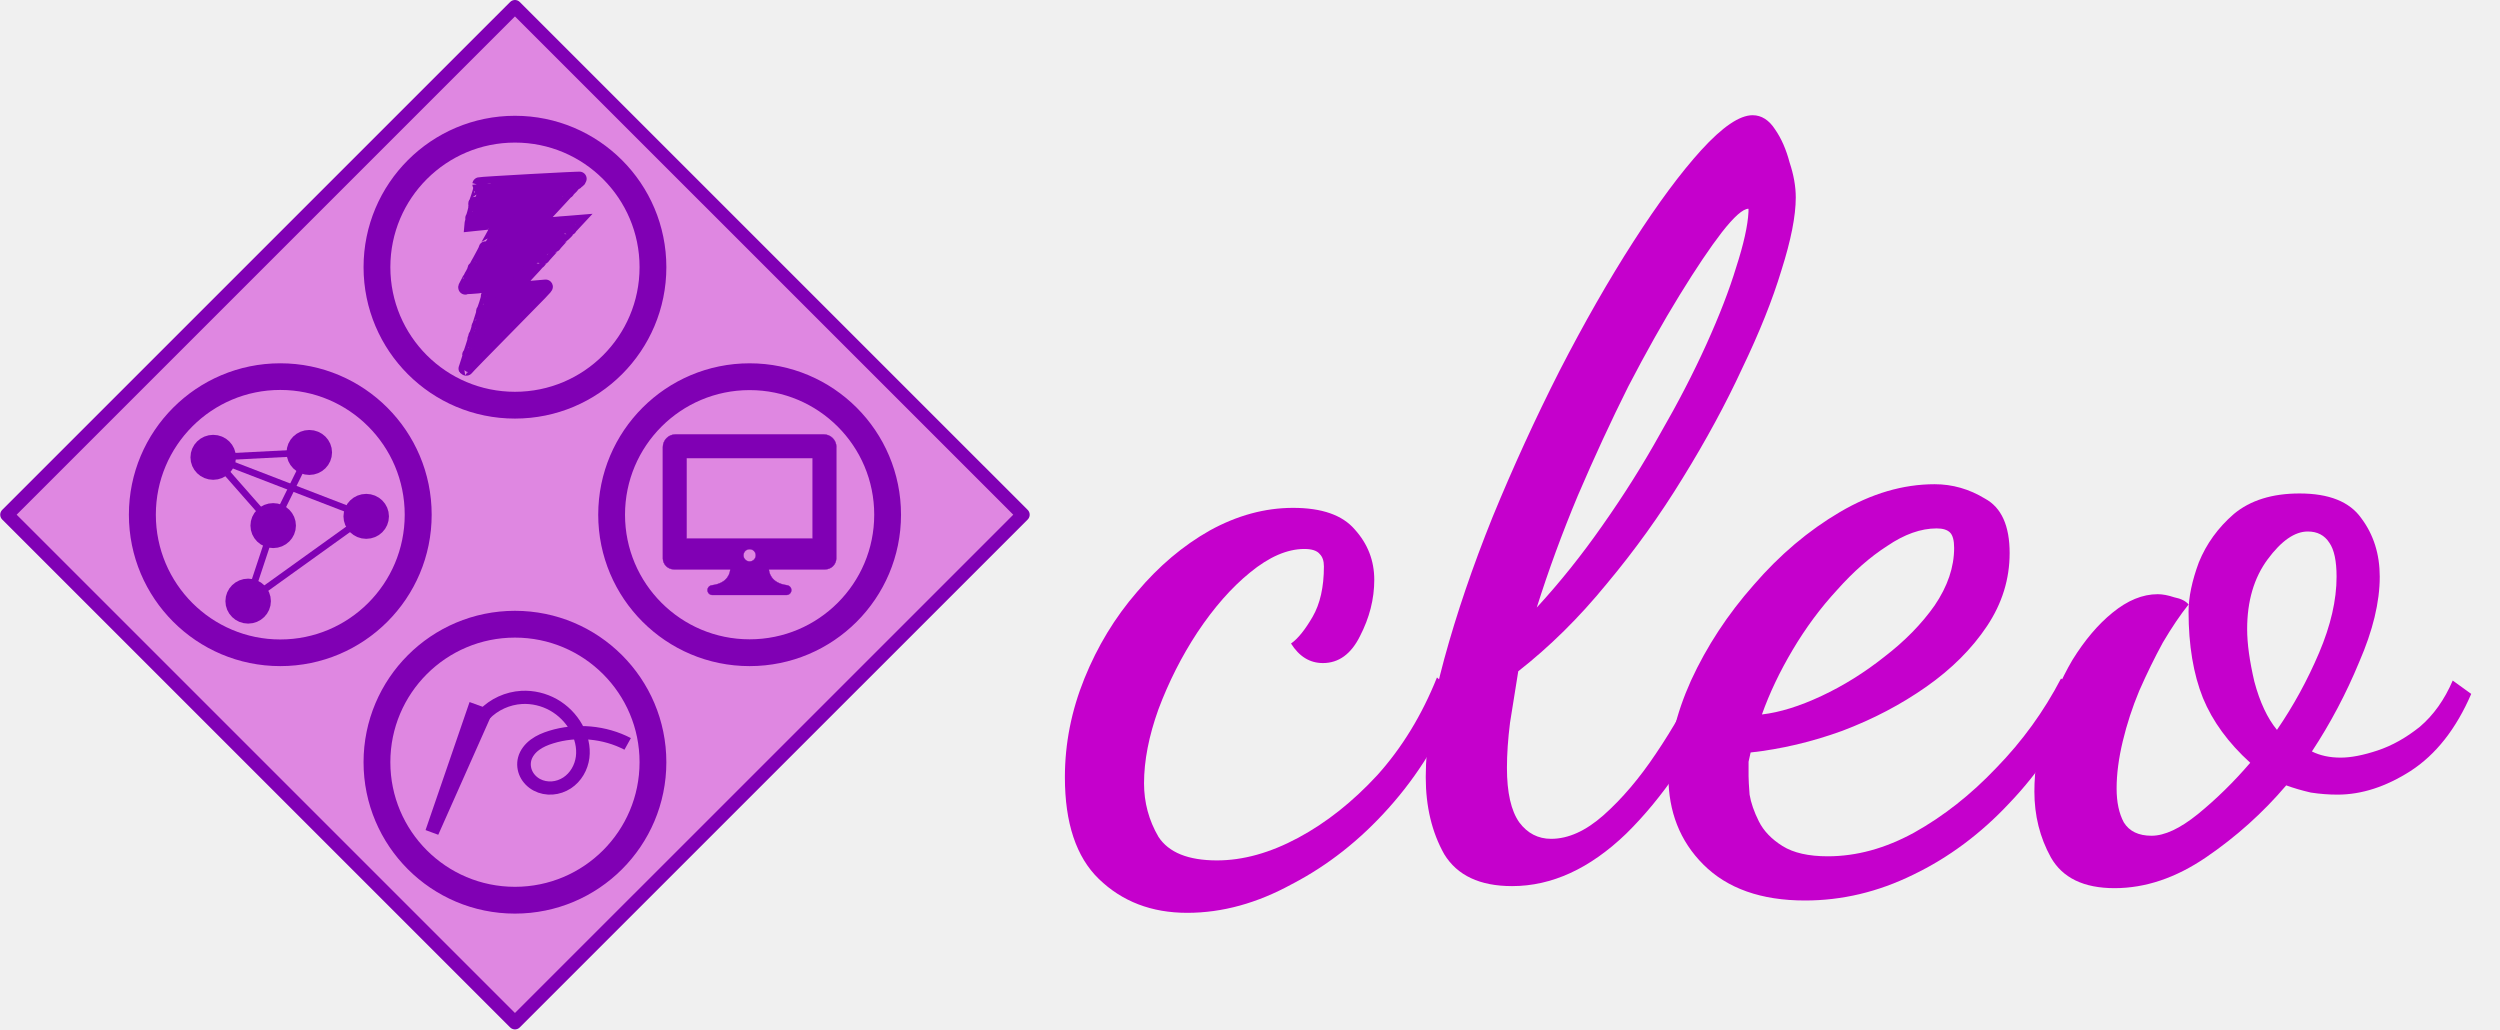
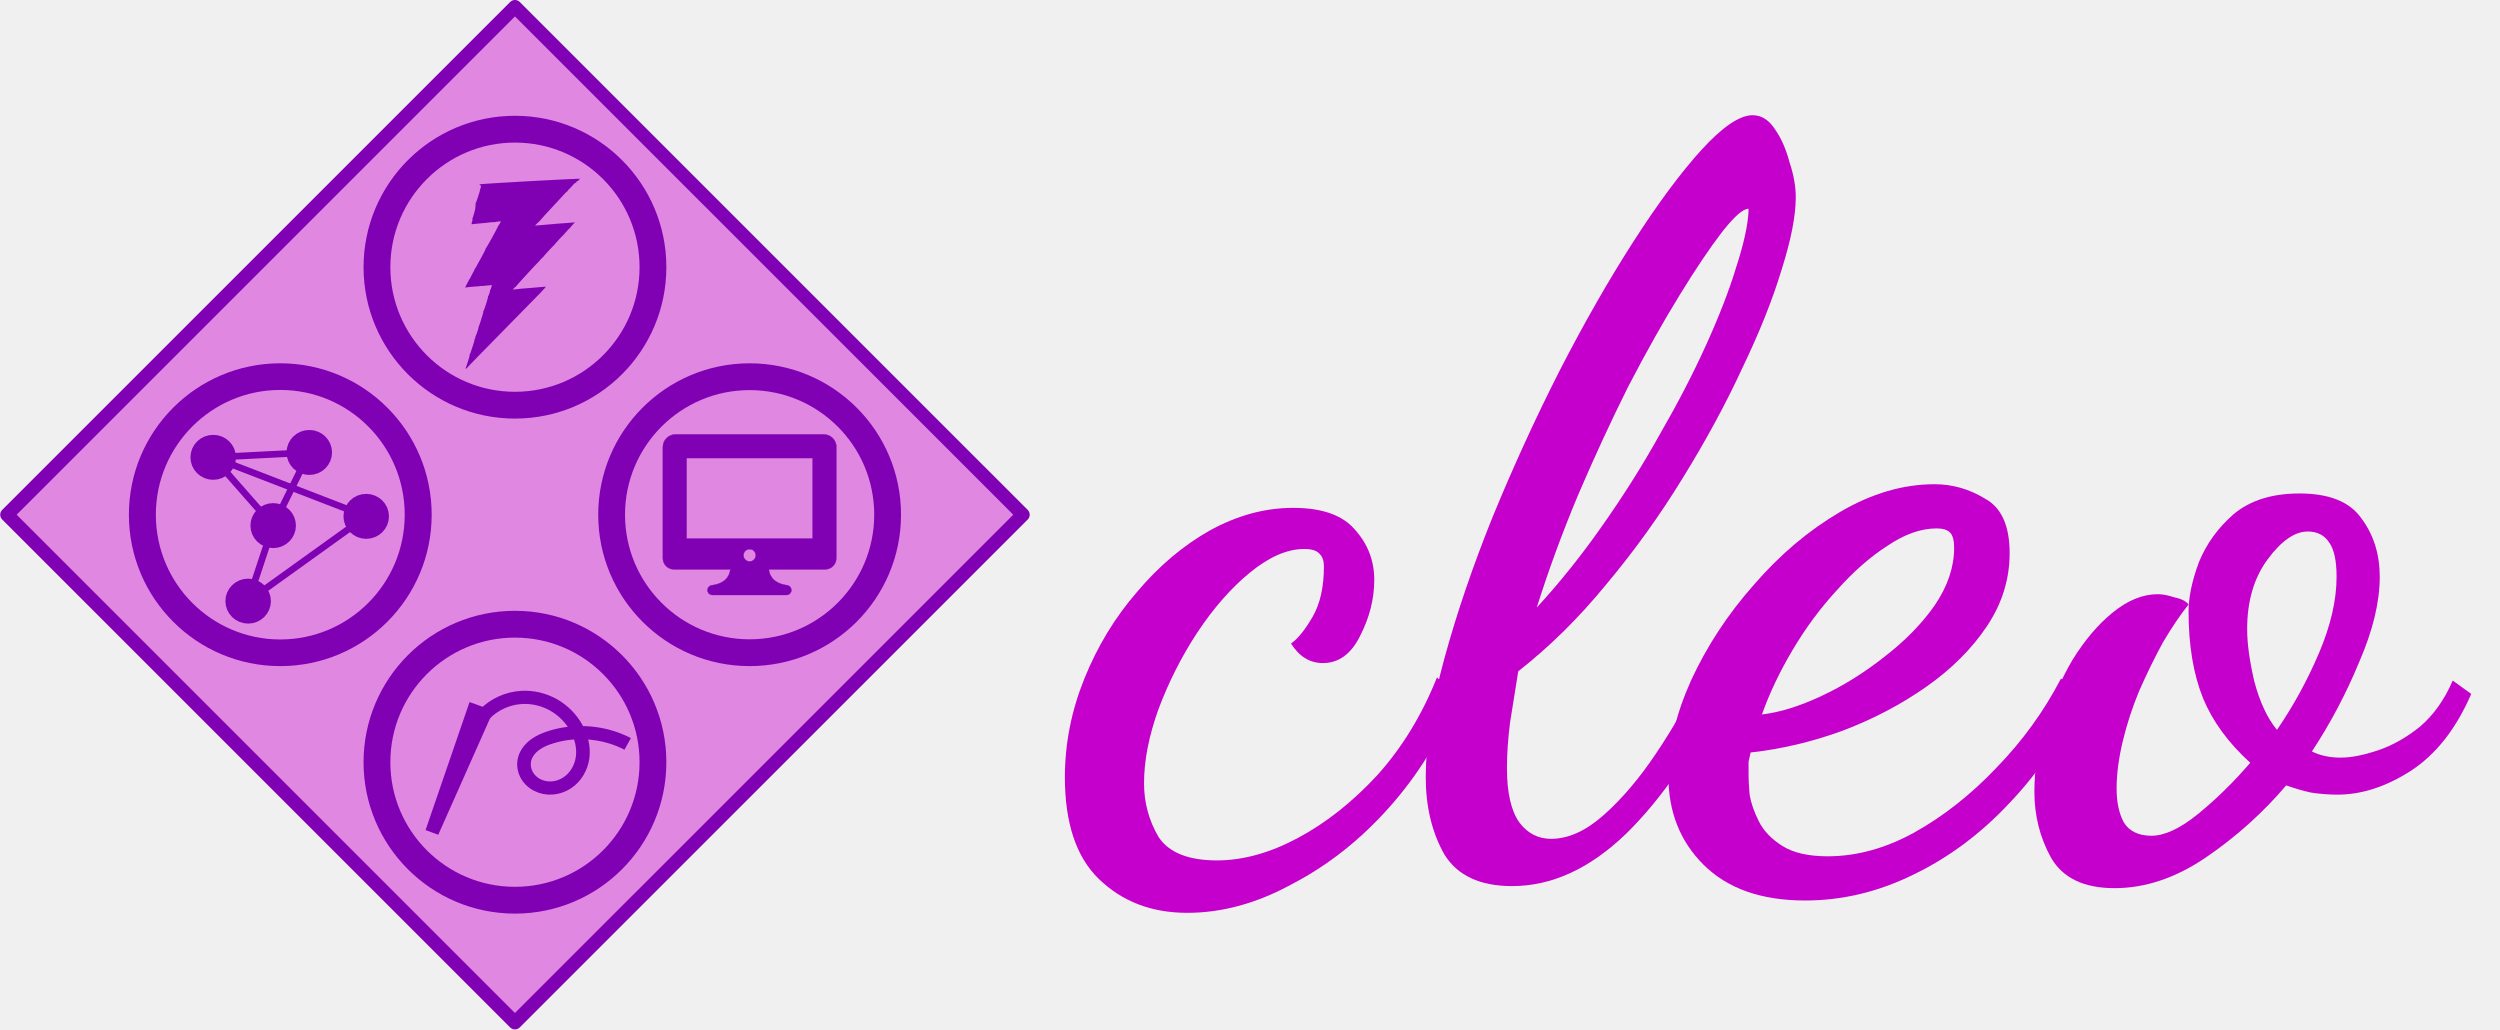
<svg xmlns="http://www.w3.org/2000/svg" width="3.672in" height="1.512in" viewBox="0 0 93.28 38.416" version="1.1" id="svg29826">
  <defs id="defs29823">
    <rect x="-85.473" y="70.593" width="87.549" height="83.743" id="rect18974" />
    <rect x="74.158" y="108.505" width="135.826" height="49.959" id="rect34315" />
  </defs>
  <g id="layer1" transform="translate(12.06029,-0.7895915)" style="display:inline">
    <path style="fill:#df87e1;stroke:#8000b4;stroke-width:1.81;stroke-linejoin:round;stroke-opacity:1" id="path898" d="M 98.288,62.594 30.744,-4.95 98.288,-72.493 l 67.543,67.544 z" transform="matrix(0.2806376,0,0,0.2806166,-20.4343,21.38638)" />
    <g id="g57319" transform="matrix(3.624356,0,0,3.624356,-23.76849,-47.34931)" style="stroke-width:0.276">
      <g aria-label="cleo" transform="matrix(0.2645833,0,0,0.2645833,-16.34183,-16.24996)" id="text34313" style="font-weight:bold;font-size:40px;line-height:1.25;font-family:'Open Sans';-inkscape-font-specification:'Open Sans Bold';text-align:center;letter-spacing:0.403px;white-space:pre;shape-inside:url(#rect34315)">
-         <path d="m 120.167,147.141 q -2.08,0 -3.44,-1.32 -1.32,-1.28 -1.32,-3.96 0,-1.96 0.76,-3.84 0.76,-1.88 2.04,-3.36 1.28,-1.52 2.84,-2.4 1.6,-0.88 3.24,-0.88 1.68,0 2.4,0.84 0.76,0.84 0.76,1.96 0,1.12 -0.56,2.2 -0.52,1.04 -1.44,1.04 -0.76,0 -1.24,-0.76 0.4,-0.28 0.84,-1.04 0.44,-0.76 0.44,-1.96 0,-0.32 -0.16,-0.48 -0.16,-0.2 -0.6,-0.2 -1,0 -2.12,0.92 -1.08,0.88 -2.04,2.32 -0.92,1.4 -1.52,3 -0.56,1.56 -0.56,2.88 0,1.12 0.56,2.08 0.6,0.92 2.28,0.92 1.52,0 3.16,-0.88 1.64,-0.88 3.08,-2.44 1.44,-1.6 2.32,-3.8 l 0.8,0.72 q -0.96,2.44 -2.68,4.36 -1.68,1.88 -3.76,2.96 -2.04,1.12 -4.08,1.12 z" style="font-family:'Dancing Script';-inkscape-font-specification:'Dancing Script, Bold';fill:#c500cc" id="path3962" />
-         <path d="m 132.81,146.101 q -1.88,0 -2.64,-1.24 -0.72,-1.28 -0.72,-3 0,-1.96 0.72,-4.6 0.72,-2.64 1.88,-5.52 1.2,-2.92 2.6,-5.68 1.44,-2.8 2.88,-5.04 1.44,-2.24 2.64,-3.56 1.24,-1.36 2,-1.36 0.52,0 0.88,0.56 0.36,0.52 0.56,1.28 0.24,0.72 0.24,1.36 0,1.08 -0.56,2.84 -0.52,1.72 -1.52,3.8 -0.96,2.08 -2.32,4.28 -1.32,2.16 -2.96,4.12 -1.6,1.96 -3.44,3.4 -0.16,1 -0.32,2 -0.12,0.96 -0.12,1.76 0,1.44 0.48,2.12 0.48,0.64 1.24,0.64 1,0 2.04,-0.92 1.08,-0.96 2.04,-2.4 1,-1.48 1.72,-3.04 l 0.96,0.52 q -1.72,3.56 -3.84,5.64 -2.12,2.04 -4.44,2.04 z m 0.96,-10.84 q 1.36,-1.48 2.56,-3.2 1.24,-1.76 2.24,-3.56 1.04,-1.8 1.8,-3.48 0.76,-1.68 1.16,-3 0.44,-1.36 0.48,-2.16 0,-0.04 0,-0.04 0,-0.04 0,-0.08 -0.32,0 -1.04,0.92 -0.68,0.88 -1.64,2.44 -0.96,1.56 -2,3.56 -1,2 -1.96,4.24 -0.92,2.2 -1.6,4.36 z" style="font-family:'Dancing Script';-inkscape-font-specification:'Dancing Script, Bold';fill:#c500cc" id="path3964" />
-         <path d="m 144.213,146.661 q -2.56,0 -3.96,-1.4 -1.36,-1.36 -1.36,-3.44 0,-1.76 0.88,-3.72 0.92,-2 2.44,-3.72 1.52,-1.76 3.36,-2.84 1.84,-1.08 3.68,-1.08 1.04,0 1.96,0.56 0.96,0.52 0.96,2.12 0,1.52 -0.88,2.84 -0.88,1.32 -2.36,2.36 -1.48,1.04 -3.28,1.72 -1.76,0.64 -3.56,0.84 -0.04,0.16 -0.08,0.36 0,0.16 0,0.56 0,0.2 0.04,0.72 0.08,0.48 0.36,1.04 0.28,0.56 0.92,0.96 0.64,0.4 1.76,0.4 1.68,0 3.36,-0.92 1.72,-0.96 3.2,-2.52 1.52,-1.56 2.52,-3.48 l 0.8,0.64 q -1.08,2.4 -2.8,4.2 -1.68,1.8 -3.76,2.8 -2.04,1 -4.2,1 z m -1.68,-7.24 q 1.04,-0.12 2.32,-0.72 1.28,-0.6 2.44,-1.52 1.2,-0.92 1.96,-2 0.76,-1.12 0.76,-2.24 0,-0.44 -0.16,-0.6 -0.16,-0.16 -0.52,-0.16 -0.92,0 -1.92,0.68 -1,0.64 -1.96,1.72 -0.96,1.04 -1.72,2.32 -0.76,1.28 -1.2,2.52 z" style="font-family:'Dancing Script';-inkscape-font-specification:'Dancing Script, Bold';fill:#c500cc" id="path3966" />
-         <path d="m 156.256,146.181 q -1.8,0 -2.48,-1.2 -0.64,-1.16 -0.64,-2.56 0,-1.28 0.4,-2.6 0.4,-1.36 1.08,-2.52 0.72,-1.16 1.56,-1.84 0.88,-0.72 1.76,-0.72 0.28,0 0.64,0.12 0.4,0.08 0.56,0.28 -0.48,0.6 -1,1.48 -0.48,0.88 -0.92,1.88 -0.4,0.96 -0.64,1.96 -0.24,1 -0.24,1.84 0,0.8 0.28,1.32 0.32,0.52 1.08,0.52 0.76,0 1.8,-0.84 1.08,-0.88 2.04,-2 -1.28,-1.16 -1.84,-2.52 -0.56,-1.4 -0.56,-3.36 0,-0.84 0.4,-1.92 0.44,-1.08 1.36,-1.88 0.96,-0.8 2.56,-0.8 1.72,0 2.4,0.96 0.72,0.96 0.72,2.28 0,1.48 -0.8,3.32 -0.76,1.84 -1.84,3.48 0.48,0.24 1.12,0.24 0.6,0 1.44,-0.28 0.84,-0.28 1.64,-0.92 0.8,-0.68 1.28,-1.8 l 0.72,0.52 q -0.88,2.04 -2.36,3 -1.44,0.92 -2.84,0.92 -0.52,0 -1.04,-0.08 -0.52,-0.12 -0.96,-0.28 -1.36,1.6 -3.12,2.8 -1.76,1.2 -3.56,1.2 z m 6.32,-6.16 q 0.96,-1.4 1.64,-3 0.68,-1.6 0.68,-2.96 0,-0.92 -0.28,-1.32 -0.28,-0.44 -0.84,-0.44 -0.76,0 -1.56,1.08 -0.8,1.08 -0.8,2.72 0,0.84 0.28,2.04 0.32,1.2 0.88,1.88 z" style="font-family:'Dancing Script';-inkscape-font-specification:'Dancing Script, Bold';fill:#c500cc" id="path3968" />
+         <path d="m 120.167,147.141 q -2.08,0 -3.44,-1.32 -1.32,-1.28 -1.32,-3.96 0,-1.96 0.76,-3.84 0.76,-1.88 2.04,-3.36 1.28,-1.52 2.84,-2.4 1.6,-0.88 3.24,-0.88 1.68,0 2.4,0.84 0.76,0.84 0.76,1.96 0,1.12 -0.56,2.2 -0.52,1.04 -1.44,1.04 -0.76,0 -1.24,-0.76 0.4,-0.28 0.84,-1.04 0.44,-0.76 0.44,-1.96 0,-0.32 -0.16,-0.48 -0.16,-0.2 -0.6,-0.2 -1,0 -2.12,0.92 -1.08,0.88 -2.04,2.32 -0.92,1.4 -1.52,3 -0.56,1.56 -0.56,2.88 0,1.12 0.56,2.08 0.6,0.92 2.28,0.92 1.52,0 3.16,-0.88 1.64,-0.88 3.08,-2.44 1.44,-1.6 2.32,-3.8 l 0.8,0.72 q -0.96,2.44 -2.68,4.36 -1.68,1.88 -3.76,2.96 -2.04,1.12 -4.08,1.12 z" style="font-family:'Dancing Script';-inkscape-font-specification:'Dancing Script, Bold';fill:#c500cc" id="path442" />
+         <path d="m 132.81,146.101 q -1.88,0 -2.64,-1.24 -0.72,-1.28 -0.72,-3 0,-1.96 0.72,-4.6 0.72,-2.64 1.88,-5.52 1.2,-2.92 2.6,-5.68 1.44,-2.8 2.88,-5.04 1.44,-2.24 2.64,-3.56 1.24,-1.36 2,-1.36 0.52,0 0.88,0.56 0.36,0.52 0.56,1.28 0.24,0.72 0.24,1.36 0,1.08 -0.56,2.84 -0.52,1.72 -1.52,3.8 -0.96,2.08 -2.32,4.28 -1.32,2.16 -2.96,4.12 -1.6,1.96 -3.44,3.4 -0.16,1 -0.32,2 -0.12,0.96 -0.12,1.76 0,1.44 0.48,2.12 0.48,0.64 1.24,0.64 1,0 2.04,-0.92 1.08,-0.96 2.04,-2.4 1,-1.48 1.72,-3.04 l 0.96,0.52 q -1.72,3.56 -3.84,5.64 -2.12,2.04 -4.44,2.04 z m 0.96,-10.84 q 1.36,-1.48 2.56,-3.2 1.24,-1.76 2.24,-3.56 1.04,-1.8 1.8,-3.48 0.76,-1.68 1.16,-3 0.44,-1.36 0.48,-2.16 0,-0.04 0,-0.04 0,-0.04 0,-0.08 -0.32,0 -1.04,0.92 -0.68,0.88 -1.64,2.44 -0.96,1.56 -2,3.56 -1,2 -1.96,4.24 -0.92,2.2 -1.6,4.36 z" style="font-family:'Dancing Script';-inkscape-font-specification:'Dancing Script, Bold';fill:#c500cc" id="path444" />
+         <path d="m 144.213,146.661 q -2.56,0 -3.96,-1.4 -1.36,-1.36 -1.36,-3.44 0,-1.76 0.88,-3.72 0.92,-2 2.44,-3.72 1.52,-1.76 3.36,-2.84 1.84,-1.08 3.68,-1.08 1.04,0 1.96,0.56 0.96,0.52 0.96,2.12 0,1.52 -0.88,2.84 -0.88,1.32 -2.36,2.36 -1.48,1.04 -3.28,1.72 -1.76,0.64 -3.56,0.84 -0.04,0.16 -0.08,0.36 0,0.16 0,0.56 0,0.2 0.04,0.72 0.08,0.48 0.36,1.04 0.28,0.56 0.92,0.96 0.64,0.4 1.76,0.4 1.68,0 3.36,-0.92 1.72,-0.96 3.2,-2.52 1.52,-1.56 2.52,-3.48 l 0.8,0.64 q -1.08,2.4 -2.8,4.2 -1.68,1.8 -3.76,2.8 -2.04,1 -4.2,1 z m -1.68,-7.24 q 1.04,-0.12 2.32,-0.72 1.28,-0.6 2.44,-1.52 1.2,-0.92 1.96,-2 0.76,-1.12 0.76,-2.24 0,-0.44 -0.16,-0.6 -0.16,-0.16 -0.52,-0.16 -0.92,0 -1.92,0.68 -1,0.64 -1.96,1.72 -0.96,1.04 -1.72,2.32 -0.76,1.28 -1.2,2.52 z" style="font-family:'Dancing Script';-inkscape-font-specification:'Dancing Script, Bold';fill:#c500cc" id="path446" />
+         <path d="m 156.256,146.181 q -1.8,0 -2.48,-1.2 -0.64,-1.16 -0.64,-2.56 0,-1.28 0.4,-2.6 0.4,-1.36 1.08,-2.52 0.72,-1.16 1.56,-1.84 0.88,-0.72 1.76,-0.72 0.28,0 0.64,0.12 0.4,0.08 0.56,0.28 -0.48,0.6 -1,1.48 -0.48,0.88 -0.92,1.88 -0.4,0.96 -0.64,1.96 -0.24,1 -0.24,1.84 0,0.8 0.28,1.32 0.32,0.52 1.08,0.52 0.76,0 1.8,-0.84 1.08,-0.88 2.04,-2 -1.28,-1.16 -1.84,-2.52 -0.56,-1.4 -0.56,-3.36 0,-0.84 0.4,-1.92 0.44,-1.08 1.36,-1.88 0.96,-0.8 2.56,-0.8 1.72,0 2.4,0.96 0.72,0.96 0.72,2.28 0,1.48 -0.8,3.32 -0.76,1.84 -1.84,3.48 0.48,0.24 1.12,0.24 0.6,0 1.44,-0.28 0.84,-0.28 1.64,-0.92 0.8,-0.68 1.28,-1.8 l 0.72,0.52 q -0.88,2.04 -2.36,3 -1.44,0.92 -2.84,0.92 -0.52,0 -1.04,-0.08 -0.52,-0.12 -0.96,-0.28 -1.36,1.6 -3.12,2.8 -1.76,1.2 -3.56,1.2 z m 6.32,-6.16 q 0.96,-1.4 1.64,-3 0.68,-1.6 0.68,-2.96 0,-0.92 -0.28,-1.32 -0.28,-0.44 -0.84,-0.44 -0.76,0 -1.56,1.08 -0.8,1.08 -0.8,2.72 0,0.84 0.28,2.04 0.32,1.2 0.88,1.88 z" style="font-family:'Dancing Script';-inkscape-font-specification:'Dancing Script, Bold';fill:#c500cc" id="path448" />
      </g>
    </g>
    <g id="g975" transform="translate(-50.69887,-11.85246)" style="stroke:#8000b4;stroke-opacity:1">
-       <path d="m 60.301,19.311 c -0.028,0.015 -0.059,0.032 -0.068,0.036 -0.01,0.004 -0.011,0.01 -0.002,0.013 0.017,0.006 -0.04,0.044 -0.066,0.043 -0.011,-2.77e-4 -0.019,0.011 -0.018,0.024 4.39e-4,0.015 -0.013,0.03 -0.031,0.036 -0.042,0.014 -0.086,0.053 -0.13,0.113 -0.019,0.027 -0.053,0.063 -0.074,0.08 -0.048,0.04 -0.103,0.104 -0.106,0.123 -0.001,0.008 -0.004,0.011 -0.01,0.006 -0.004,-0.004 -0.038,0.027 -0.077,0.069 -0.038,0.042 -0.105,0.115 -0.148,0.161 -0.507,0.543 -0.773,0.833 -0.784,0.854 -0.007,0.014 -0.018,0.026 -0.023,0.028 -0.005,0.002 -0.046,0.038 -0.089,0.083 l -0.079,0.081 0.415,-0.034 c 0.228,-0.019 0.423,-0.036 0.432,-0.038 0.01,-0.002 0.041,-0.005 0.071,-0.005 0.03,-9.67e-4 0.171,-0.011 0.313,-0.023 l 0.258,-0.021 -0.081,0.087 c -0.045,0.048 -0.087,0.098 -0.093,0.112 -0.007,0.013 -0.014,0.021 -0.018,0.018 -0.004,-0.006 -0.132,0.128 -0.138,0.146 -10e-4,0.004 -0.011,0.013 -0.02,0.019 -0.01,0.006 -0.028,0.026 -0.04,0.044 -0.013,0.018 -0.027,0.035 -0.032,0.037 -0.016,0.006 -0.345,0.364 -0.343,0.374 10e-4,0.005 -0.004,0.012 -0.013,0.015 -0.021,0.008 -0.362,0.376 -0.395,0.426 -0.015,0.022 -0.029,0.037 -0.032,0.034 -0.004,-0.006 -0.132,0.13 -0.137,0.147 -0.001,0.005 -0.009,0.011 -0.015,0.015 -0.026,0.015 -0.822,0.88 -0.837,0.91 -0.009,0.017 -0.018,0.028 -0.021,0.025 -0.003,-0.004 -0.029,0.017 -0.057,0.046 l -0.051,0.053 0.145,-0.013 c 0.08,-0.007 0.155,-0.016 0.168,-0.019 0.013,-0.003 0.029,-0.005 0.035,-0.003 0.007,0.001 0.16,-0.011 0.34,-0.027 0.35,-0.032 0.477,-0.043 0.544,-0.047 0.037,-0.002 -0.124,0.165 -1.464,1.524 -0.828,0.839 -1.498,1.527 -1.489,1.529 0.01,0.002 0.004,0.005 -0.012,0.006 -0.027,0.003 -0.028,0.001 -0.017,-0.023 0.007,-0.014 0.031,-0.087 0.054,-0.161 0.023,-0.075 0.055,-0.177 0.072,-0.227 0.017,-0.05 0.023,-0.094 0.014,-0.097 -0.01,-0.003 -0.01,-0.007 -10e-4,-0.008 0.015,-0.002 0.055,-0.107 0.122,-0.325 0.02,-0.066 0.047,-0.149 0.058,-0.186 0.012,-0.037 0.014,-0.069 0.007,-0.072 -0.009,-0.003 -0.007,-0.005 0.004,-0.005 0.021,2.77e-4 0.048,-0.097 0.03,-0.108 -0.007,-0.004 -0.003,-0.006 0.007,-0.006 0.018,2.76e-4 0.124,-0.321 0.11,-0.336 -0.004,-0.005 -0.002,-0.012 0.004,-0.015 0.007,-0.003 0.03,-0.062 0.052,-0.131 0.048,-0.156 0.057,-0.182 0.099,-0.316 0.019,-0.058 0.026,-0.109 0.017,-0.112 -0.01,-0.004 -0.009,-0.006 0.003,-0.006 0.023,3.94e-4 0.198,-0.546 0.177,-0.553 -0.009,-0.003 -0.009,-0.006 5.77e-4,-0.008 0.018,-0.003 0.088,-0.2 0.074,-0.209 -0.007,-0.004 -0.002,-0.015 0.007,-0.025 0.01,-0.01 0.029,-0.057 0.042,-0.103 l 0.025,-0.085 -0.153,0.013 c -0.084,0.007 -0.164,0.016 -0.179,0.019 -0.014,0.005 -0.038,0.005 -0.052,0.002 -0.014,-0.002 -0.034,-0.002 -0.042,0.001 -0.01,0.004 -0.039,0.007 -0.068,0.009 -0.119,0.005 -0.479,0.039 -0.499,0.047 -0.012,0.005 0.004,-0.037 0.037,-0.093 0.033,-0.056 0.069,-0.127 0.082,-0.158 0.013,-0.031 0.029,-0.058 0.036,-0.061 0.007,-0.003 0.012,-0.009 0.012,-0.014 -5.78e-4,-0.005 0.022,-0.05 0.051,-0.101 0.029,-0.051 0.057,-0.104 0.061,-0.118 0.004,-0.014 0.026,-0.052 0.046,-0.083 0.02,-0.031 0.029,-0.06 0.02,-0.063 -0.01,-0.004 -0.01,-0.006 0.002,-0.006 0.017,2.76e-4 0.063,-0.072 0.12,-0.193 0.013,-0.027 0.032,-0.06 0.042,-0.075 0.011,-0.014 0.035,-0.059 0.056,-0.1 0.021,-0.041 0.075,-0.143 0.122,-0.227 0.046,-0.085 0.079,-0.157 0.072,-0.162 -0.007,-0.005 -0.004,-0.008 0.004,-0.007 0.015,2.77e-4 0.381,-0.657 0.451,-0.809 0.019,-0.041 0.04,-0.077 0.047,-0.08 0.007,-0.003 0.012,-0.009 0.012,-0.014 -5.76e-4,-0.005 0.012,-0.031 0.029,-0.058 l 0.031,-0.049 -0.092,0.007 c -0.05,0.004 -0.095,0.011 -0.099,0.016 -0.004,0.005 -0.013,0.007 -0.019,0.004 -0.012,-0.006 -0.313,0.02 -0.358,0.031 -0.015,0.004 -0.046,0.007 -0.07,0.007 -0.024,2.73e-4 -0.138,0.011 -0.253,0.023 l -0.209,0.022 0.004,-0.045 c 0.003,-0.025 0.009,-0.049 0.012,-0.055 0.019,-0.029 0.027,-0.104 0.012,-0.109 -0.011,-0.003 -0.01,-0.006 0.001,-0.006 0.017,2.74e-4 0.127,-0.399 0.112,-0.411 -0.003,-0.003 -10e-4,-0.032 0.007,-0.065 0.007,-0.033 0.004,-0.062 -0.007,-0.066 -0.01,-0.004 -0.009,-0.006 0.002,-0.006 0.016,2.73e-4 0.187,-0.52 0.176,-0.537 -0.002,-0.003 0.01,-0.037 0.024,-0.076 0.032,-0.082 -0.049,-0.084 -0.051,-0.114 -10e-4,-0.018 3.819,-0.232 3.772,-0.206 z" fill="#4bb7ee" stroke="none" stroke-width="2" vector-effect="non-scaling-stroke" id="path5726-1" style="display:inline;fill:#8000b4;fill-opacity:1;stroke:#8000b4;stroke-opacity:1" />
+       <path d="m 60.301,19.311 c -0.028,0.015 -0.059,0.032 -0.068,0.036 -0.01,0.004 -0.011,0.01 -0.002,0.013 0.017,0.006 -0.04,0.044 -0.066,0.043 -0.011,-2.77e-4 -0.019,0.011 -0.018,0.024 4.39e-4,0.015 -0.013,0.03 -0.031,0.036 -0.042,0.014 -0.086,0.053 -0.13,0.113 -0.019,0.027 -0.053,0.063 -0.074,0.08 -0.048,0.04 -0.103,0.104 -0.106,0.123 -0.001,0.008 -0.004,0.011 -0.01,0.006 -0.004,-0.004 -0.038,0.027 -0.077,0.069 -0.038,0.042 -0.105,0.115 -0.148,0.161 -0.507,0.543 -0.773,0.833 -0.784,0.854 -0.007,0.014 -0.018,0.026 -0.023,0.028 -0.005,0.002 -0.046,0.038 -0.089,0.083 l -0.079,0.081 0.415,-0.034 c 0.228,-0.019 0.423,-0.036 0.432,-0.038 0.01,-0.002 0.041,-0.005 0.071,-0.005 0.03,-9.67e-4 0.171,-0.011 0.313,-0.023 l 0.258,-0.021 -0.081,0.087 c -0.045,0.048 -0.087,0.098 -0.093,0.112 -0.007,0.013 -0.014,0.021 -0.018,0.018 -0.004,-0.006 -0.132,0.128 -0.138,0.146 -10e-4,0.004 -0.011,0.013 -0.02,0.019 -0.01,0.006 -0.028,0.026 -0.04,0.044 -0.013,0.018 -0.027,0.035 -0.032,0.037 -0.016,0.006 -0.345,0.364 -0.343,0.374 10e-4,0.005 -0.004,0.012 -0.013,0.015 -0.021,0.008 -0.362,0.376 -0.395,0.426 -0.015,0.022 -0.029,0.037 -0.032,0.034 -0.004,-0.006 -0.132,0.13 -0.137,0.147 -0.001,0.005 -0.009,0.011 -0.015,0.015 -0.026,0.015 -0.822,0.88 -0.837,0.91 -0.009,0.017 -0.018,0.028 -0.021,0.025 -0.003,-0.004 -0.029,0.017 -0.057,0.046 l -0.051,0.053 0.145,-0.013 c 0.08,-0.007 0.155,-0.016 0.168,-0.019 0.013,-0.003 0.029,-0.005 0.035,-0.003 0.007,0.001 0.16,-0.011 0.34,-0.027 0.35,-0.032 0.477,-0.043 0.544,-0.047 0.037,-0.002 -0.124,0.165 -1.464,1.524 -0.828,0.839 -1.498,1.527 -1.489,1.529 0.01,0.002 0.004,0.005 -0.012,0.006 -0.027,0.003 -0.028,0.001 -0.017,-0.023 0.007,-0.014 0.031,-0.087 0.054,-0.161 0.023,-0.075 0.055,-0.177 0.072,-0.227 0.017,-0.05 0.023,-0.094 0.014,-0.097 -0.01,-0.003 -0.01,-0.007 -10e-4,-0.008 0.015,-0.002 0.055,-0.107 0.122,-0.325 0.02,-0.066 0.047,-0.149 0.058,-0.186 0.012,-0.037 0.014,-0.069 0.007,-0.072 -0.009,-0.003 -0.007,-0.005 0.004,-0.005 0.021,2.77e-4 0.048,-0.097 0.03,-0.108 -0.007,-0.004 -0.003,-0.006 0.007,-0.006 0.018,2.76e-4 0.124,-0.321 0.11,-0.336 -0.004,-0.005 -0.002,-0.012 0.004,-0.015 0.007,-0.003 0.03,-0.062 0.052,-0.131 0.048,-0.156 0.057,-0.182 0.099,-0.316 0.019,-0.058 0.026,-0.109 0.017,-0.112 -0.01,-0.004 -0.009,-0.006 0.003,-0.006 0.023,3.94e-4 0.198,-0.546 0.177,-0.553 -0.009,-0.003 -0.009,-0.006 5.77e-4,-0.008 0.018,-0.003 0.088,-0.2 0.074,-0.209 -0.007,-0.004 -0.002,-0.015 0.007,-0.025 0.01,-0.01 0.029,-0.057 0.042,-0.103 l 0.025,-0.085 -0.153,0.013 c -0.084,0.007 -0.164,0.016 -0.179,0.019 -0.014,0.005 -0.038,0.005 -0.052,0.002 -0.014,-0.002 -0.034,-0.002 -0.042,0.001 -0.01,0.004 -0.039,0.007 -0.068,0.009 -0.119,0.005 -0.479,0.039 -0.499,0.047 -0.012,0.005 0.004,-0.037 0.037,-0.093 0.033,-0.056 0.069,-0.127 0.082,-0.158 0.013,-0.031 0.029,-0.058 0.036,-0.061 0.007,-0.003 0.012,-0.009 0.012,-0.014 -5.78e-4,-0.005 0.022,-0.05 0.051,-0.101 0.029,-0.051 0.057,-0.104 0.061,-0.118 0.004,-0.014 0.026,-0.052 0.046,-0.083 0.02,-0.031 0.029,-0.06 0.02,-0.063 -0.01,-0.004 -0.01,-0.006 0.002,-0.006 0.017,2.76e-4 0.063,-0.072 0.12,-0.193 0.013,-0.027 0.032,-0.06 0.042,-0.075 0.011,-0.014 0.035,-0.059 0.056,-0.1 0.021,-0.041 0.075,-0.143 0.122,-0.227 0.046,-0.085 0.079,-0.157 0.072,-0.162 -0.007,-0.005 -0.004,-0.008 0.004,-0.007 0.015,2.77e-4 0.381,-0.657 0.451,-0.809 0.019,-0.041 0.04,-0.077 0.047,-0.08 0.007,-0.003 0.012,-0.009 0.012,-0.014 -5.76e-4,-0.005 0.012,-0.031 0.029,-0.058 l 0.031,-0.049 -0.092,0.007 c -0.05,0.004 -0.095,0.011 -0.099,0.016 -0.004,0.005 -0.013,0.007 -0.019,0.004 -0.012,-0.006 -0.313,0.02 -0.358,0.031 -0.015,0.004 -0.046,0.007 -0.07,0.007 -0.024,2.73e-4 -0.138,0.011 -0.253,0.023 l -0.209,0.022 0.004,-0.045 c 0.003,-0.025 0.009,-0.049 0.012,-0.055 0.019,-0.029 0.027,-0.104 0.012,-0.109 -0.011,-0.003 -0.01,-0.006 0.001,-0.006 0.017,2.74e-4 0.127,-0.399 0.112,-0.411 -0.003,-0.003 -10e-4,-0.032 0.007,-0.065 0.007,-0.033 0.004,-0.062 -0.007,-0.066 -0.01,-0.004 -0.009,-0.006 0.002,-0.006 0.016,2.73e-4 0.187,-0.52 0.176,-0.537 -0.002,-0.003 0.01,-0.037 0.024,-0.076 0.032,-0.082 -0.049,-0.084 -0.051,-0.114 -10e-4,-0.018 3.819,-0.232 3.772,-0.206 z" fill="#4bb7ee" stroke="none" stroke-width="2" vector-effect="non-scaling-stroke" id="path5726-1" style="display:inline;fill:#8000b4;fill-opacity:1;stroke:none;stroke-opacity:1" />
      <circle style="fill:none;stroke:#8000b4;stroke-width:1;stroke-linejoin:round;stroke-miterlimit:4;stroke-dasharray:none;stroke-opacity:1" id="circle966" cx="57.848" cy="22.613" mask="none" r="5.15" />
    </g>
    <g id="g1147" transform="translate(-28.07014,-24.17696)" style="stroke:#8000b4;stroke-opacity:1">
      <g id="g10242" transform="matrix(-0.3673382,0,0,0.3562119,82.95565,28.33038)" style="display:inline;stroke:#8000b4;stroke-width:1.382;stroke-miterlimit:4;stroke-dasharray:none;stroke-opacity:1">
        <path style="fill:#000000;stroke:#8000b4;stroke-width:1.382;stroke-linecap:butt;stroke-linejoin:miter;stroke-miterlimit:4;stroke-dasharray:none;stroke-opacity:1" d="m 134.135,65.006 4.244,12.732 v 0 l -5.316,-12.33 z" id="path9770" />
        <path style="fill:none;stroke:#8000b4;stroke-width:1.382;stroke-linecap:butt;stroke-linejoin:miter;stroke-miterlimit:4;stroke-dasharray:none;stroke-opacity:1" d="m 133.063,65.408 c -0.975,-1.051 -2.366,-1.706 -3.797,-1.787 -1.121,-0.064 -2.256,0.218 -3.227,0.781 -0.971,0.563 -1.776,1.405 -2.312,2.391 -0.513,0.943 -0.783,2.035 -0.65,3.1 0.133,1.065 0.694,2.092 1.585,2.689 0.446,0.299 0.967,0.487 1.502,0.527 0.535,0.04 1.083,-0.07 1.554,-0.327 0.471,-0.257 0.863,-0.661 1.091,-1.147 0.228,-0.486 0.289,-1.05 0.155,-1.57 -0.153,-0.596 -0.552,-1.109 -1.04,-1.483 -0.488,-0.374 -1.064,-0.619 -1.65,-0.806 -2.546,-0.813 -5.418,-0.549 -7.773,0.715" id="path10156" />
      </g>
      <circle style="fill:none;stroke:#8000b4;stroke-width:1;stroke-linejoin:round;stroke-miterlimit:4;stroke-dasharray:none;stroke-opacity:1" id="circle966-0-0" cx="35.219" cy="53.411" mask="none" r="5.15" />
    </g>
    <g id="g1125" transform="translate(-49.84763,-21.28914)" style="stroke:#8000b4;stroke-opacity:1">
      <circle style="fill:none;stroke:#8000b4;stroke-width:1;stroke-linejoin:round;stroke-miterlimit:4;stroke-dasharray:none;stroke-opacity:1" id="circle966-0" cx="65.754" cy="41.287" mask="none" r="5.15" />
      <g id="g1346" transform="matrix(0.01321864,0,0,0.01321864,62.51692,38.04929)" style="fill:#000000;stroke:#8000b4;stroke-opacity:1">
        <g id="g1292" style="fill:#000000;stroke:#8000b4;stroke-opacity:1">
          <path d="m 489.8,53.85 c 0,-19.6 -16,-35.6 -35.6,-35.6 H 35.6 C 16,18.25 0,34.25 0,53.85 v 262.7 c 0,0.1 0,0.3 0,0.4 v 47.6 c 0,0.2 0,0.4 0,0.6 v 2.6 c 0,0.2 0,0.4 0,0.6 v 0.7 0 c 0.6,16.8 14.4,30.1 31.3,30.1 h 158.9 c -0.3,7 -4.2,39 -52,45 h 1.5 c -7.5,0 -13.7,6.1 -13.7,13.7 0,7.6 6.1,13.7 13.7,13.7 H 349 c 7.5,0 13.7,-6.1 13.7,-13.7 0,-7.6 -6.1,-13.7 -13.7,-13.7 h 2.3 c -47.7,-6 -51.7,-38 -52,-45 h 158.9 c 16.9,0 30.7,-13.4 31.3,-30.1 v 0 -58.7 0 -256.5 z m -244.9,323.1 c -9.6,0 -17.4,-7.8 -17.4,-17.4 0,-9.6 7.8,-17.4 17.4,-17.4 9.6,0 17.4,7.8 17.4,17.4 0,9.6 -7.8,17.4 -17.4,17.4 z m 178,-64.5 H 66.9 V 84.95 h 356 z" id="path1290" style="fill:#8000b4;stroke:#8000b4;stroke-opacity:1" />
        </g>
        <g id="g1294" style="fill:#000000;stroke:#8000b4;stroke-opacity:1" />
        <g id="g1296" style="fill:#000000;stroke:#8000b4;stroke-opacity:1" />
        <g id="g1298" style="fill:#000000;stroke:#8000b4;stroke-opacity:1" />
        <g id="g1300" style="fill:#000000;stroke:#8000b4;stroke-opacity:1" />
        <g id="g1302" style="fill:#000000;stroke:#8000b4;stroke-opacity:1" />
        <g id="g1304" style="fill:#000000;stroke:#8000b4;stroke-opacity:1" />
        <g id="g1306" style="fill:#000000;stroke:#8000b4;stroke-opacity:1" />
        <g id="g1308" style="fill:#000000;stroke:#8000b4;stroke-opacity:1" />
        <g id="g1310" style="fill:#000000;stroke:#8000b4;stroke-opacity:1" />
        <g id="g1312" style="fill:#000000;stroke:#8000b4;stroke-opacity:1" />
        <g id="g1314" style="fill:#000000;stroke:#8000b4;stroke-opacity:1" />
        <g id="g1316" style="fill:#000000;stroke:#8000b4;stroke-opacity:1" />
        <g id="g1318" style="fill:#000000;stroke:#8000b4;stroke-opacity:1" />
        <g id="g1320" style="fill:#000000;stroke:#8000b4;stroke-opacity:1" />
        <g id="g1322" style="fill:#000000;stroke:#8000b4;stroke-opacity:1" />
      </g>
    </g>
    <g id="g26555" transform="matrix(0.6913864,0,0,0.6835245,-141.3807,-51.42386)" style="display:inline;stroke:#8000b4;stroke-width:1.455;stroke-opacity:1">
      <ellipse style="fill:none;stroke:#8000b4;stroke-width:1.455;stroke-linejoin:round;stroke-miterlimit:4;stroke-dasharray:none;stroke-opacity:1" id="path23608" cx="202.162" cy="104.49" rx="7.444" ry="7.539" />
      <g id="g1736">
        <circle style="fill:#8000b4;stroke:#8000b4;stroke-width:1.455;stroke-linejoin:round;stroke-miterlimit:4;stroke-dasharray:none;stroke-opacity:1" id="path23610" cx="203.728" cy="101.091" r="0.5" />
        <circle style="display:inline;fill:#8000b4;stroke:#8000b4;stroke-width:1.455;stroke-linejoin:round;stroke-miterlimit:4;stroke-dasharray:none;stroke-opacity:1" id="path23610-4" cx="206.8" cy="104.58" r="0.5" />
        <circle style="display:inline;fill:#8000b4;stroke:#8000b4;stroke-width:1.455;stroke-linejoin:round;stroke-miterlimit:4;stroke-dasharray:none;stroke-opacity:1" id="path23610-6" cx="201.779" cy="105.085" r="0.5" />
        <circle style="display:inline;fill:#8000b4;stroke:#8000b4;stroke-width:1.455;stroke-linejoin:round;stroke-miterlimit:4;stroke-dasharray:none;stroke-opacity:1" id="path23610-60" cx="200.428" cy="109.208" r="0.5" />
        <circle style="display:inline;fill:#8000b4;stroke:#8000b4;stroke-width:1.455;stroke-linejoin:round;stroke-miterlimit:4;stroke-dasharray:none;stroke-opacity:1" id="path23610-3" cx="198.541" cy="101.357" r="0.5" />
        <path style="fill:#ffffff;fill-rule:evenodd;stroke:#8000b4;stroke-width:0.364;stroke-linecap:butt;stroke-linejoin:miter;stroke-miterlimit:4;stroke-dasharray:none;stroke-opacity:1" d="m 199.007,101.539 7.327,2.859" id="path23797" />
        <path style="fill:#ffffff;fill-rule:evenodd;stroke:#8000b4;stroke-width:0.364;stroke-linecap:butt;stroke-linejoin:miter;stroke-miterlimit:4;stroke-dasharray:none;stroke-opacity:1" d="m 201.779,105.085 v 0" id="path23799" />
        <path style="fill:#ffffff;fill-rule:evenodd;stroke:#8000b4;stroke-width:0.364;stroke-linecap:butt;stroke-linejoin:miter;stroke-miterlimit:4;stroke-dasharray:none;stroke-opacity:1" d="m 198.869,101.735 2.582,2.973" id="path23801" />
        <path style="fill:#ffffff;fill-rule:evenodd;stroke:#8000b4;stroke-width:0.364;stroke-linecap:butt;stroke-linejoin:miter;stroke-miterlimit:4;stroke-dasharray:none;stroke-opacity:1" d="m 203.228,101.117 -4.188,0.215" id="path23803" />
        <path style="fill:#ffffff;fill-rule:evenodd;stroke:#8000b4;stroke-width:0.364;stroke-linecap:butt;stroke-linejoin:miter;stroke-miterlimit:4;stroke-dasharray:none;stroke-opacity:1" d="m 201.623,105.56 -1.039,3.172" id="path23805" />
        <path style="fill:#ffffff;fill-rule:evenodd;stroke:#8000b4;stroke-width:0.364;stroke-linecap:butt;stroke-linejoin:miter;stroke-miterlimit:4;stroke-dasharray:none;stroke-opacity:1" d="m 206.395,104.874 -5.563,4.04" id="path25403" />
        <path style="fill:#ffffff;fill-rule:evenodd;stroke:#8000b4;stroke-width:0.364;stroke-linecap:butt;stroke-linejoin:miter;stroke-miterlimit:4;stroke-dasharray:none;stroke-opacity:1" d="m 201.998,104.636 1.51,-3.095" id="path25942" />
      </g>
    </g>
  </g>
</svg>
